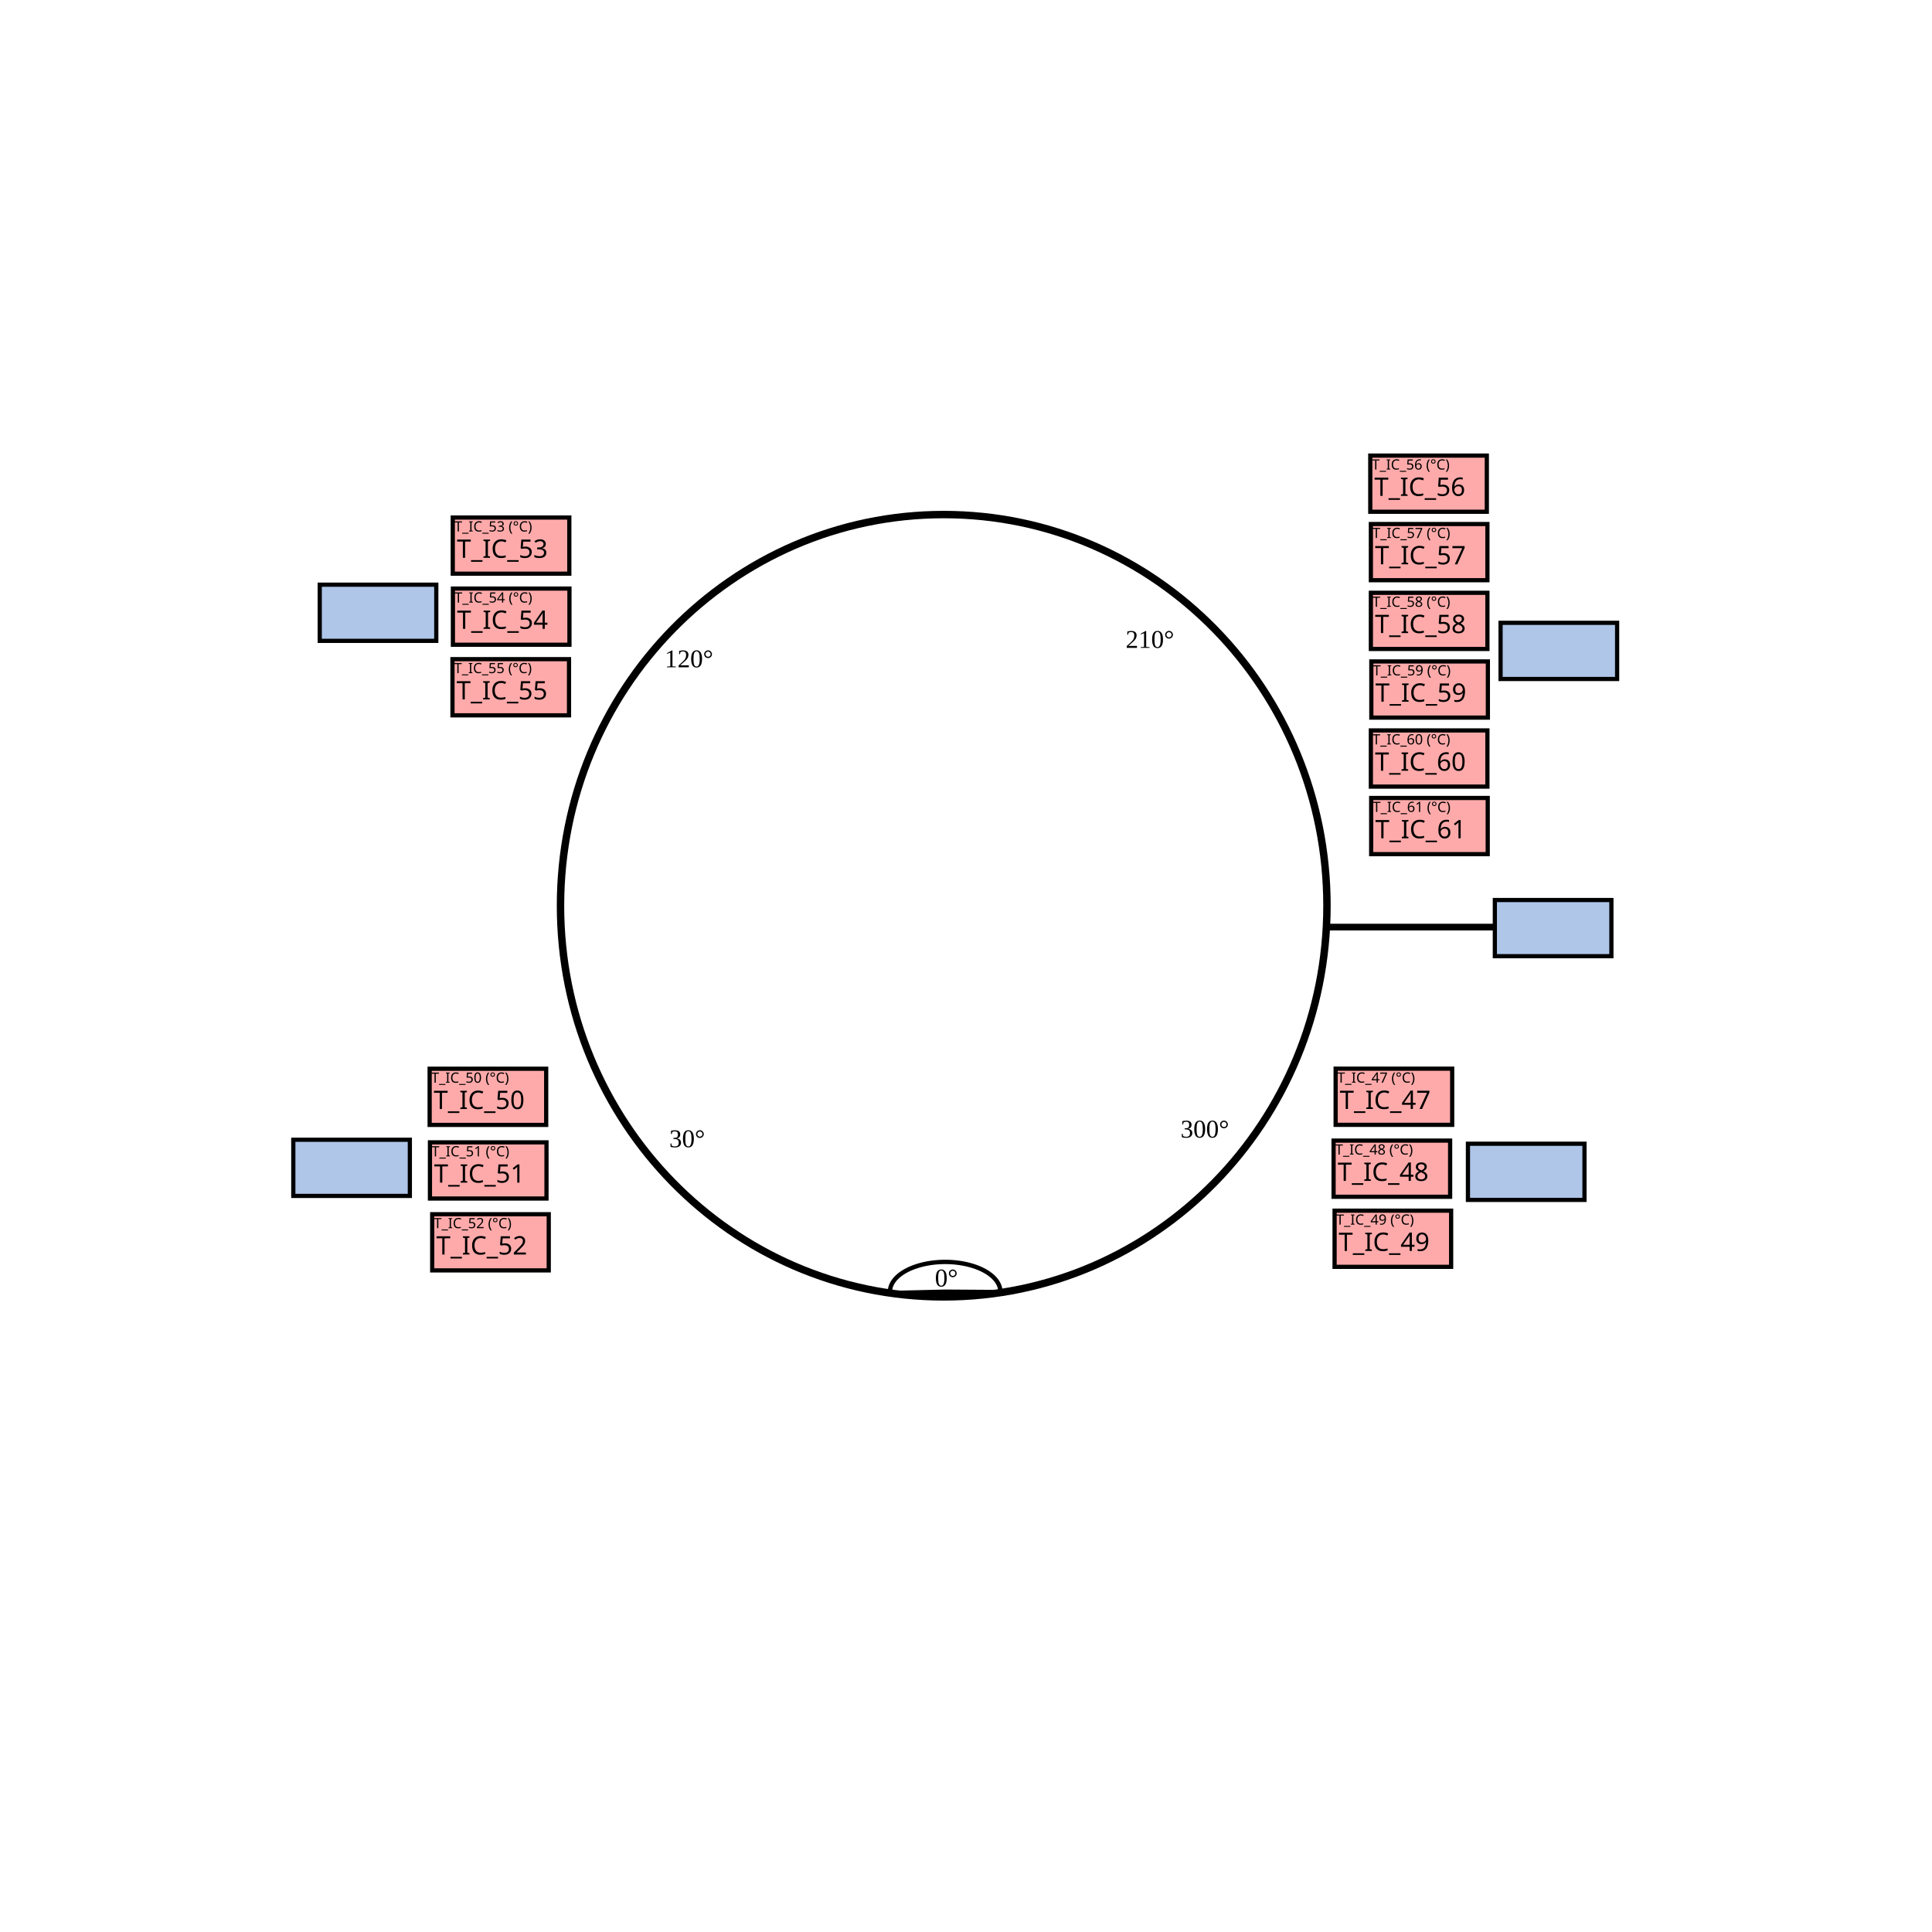
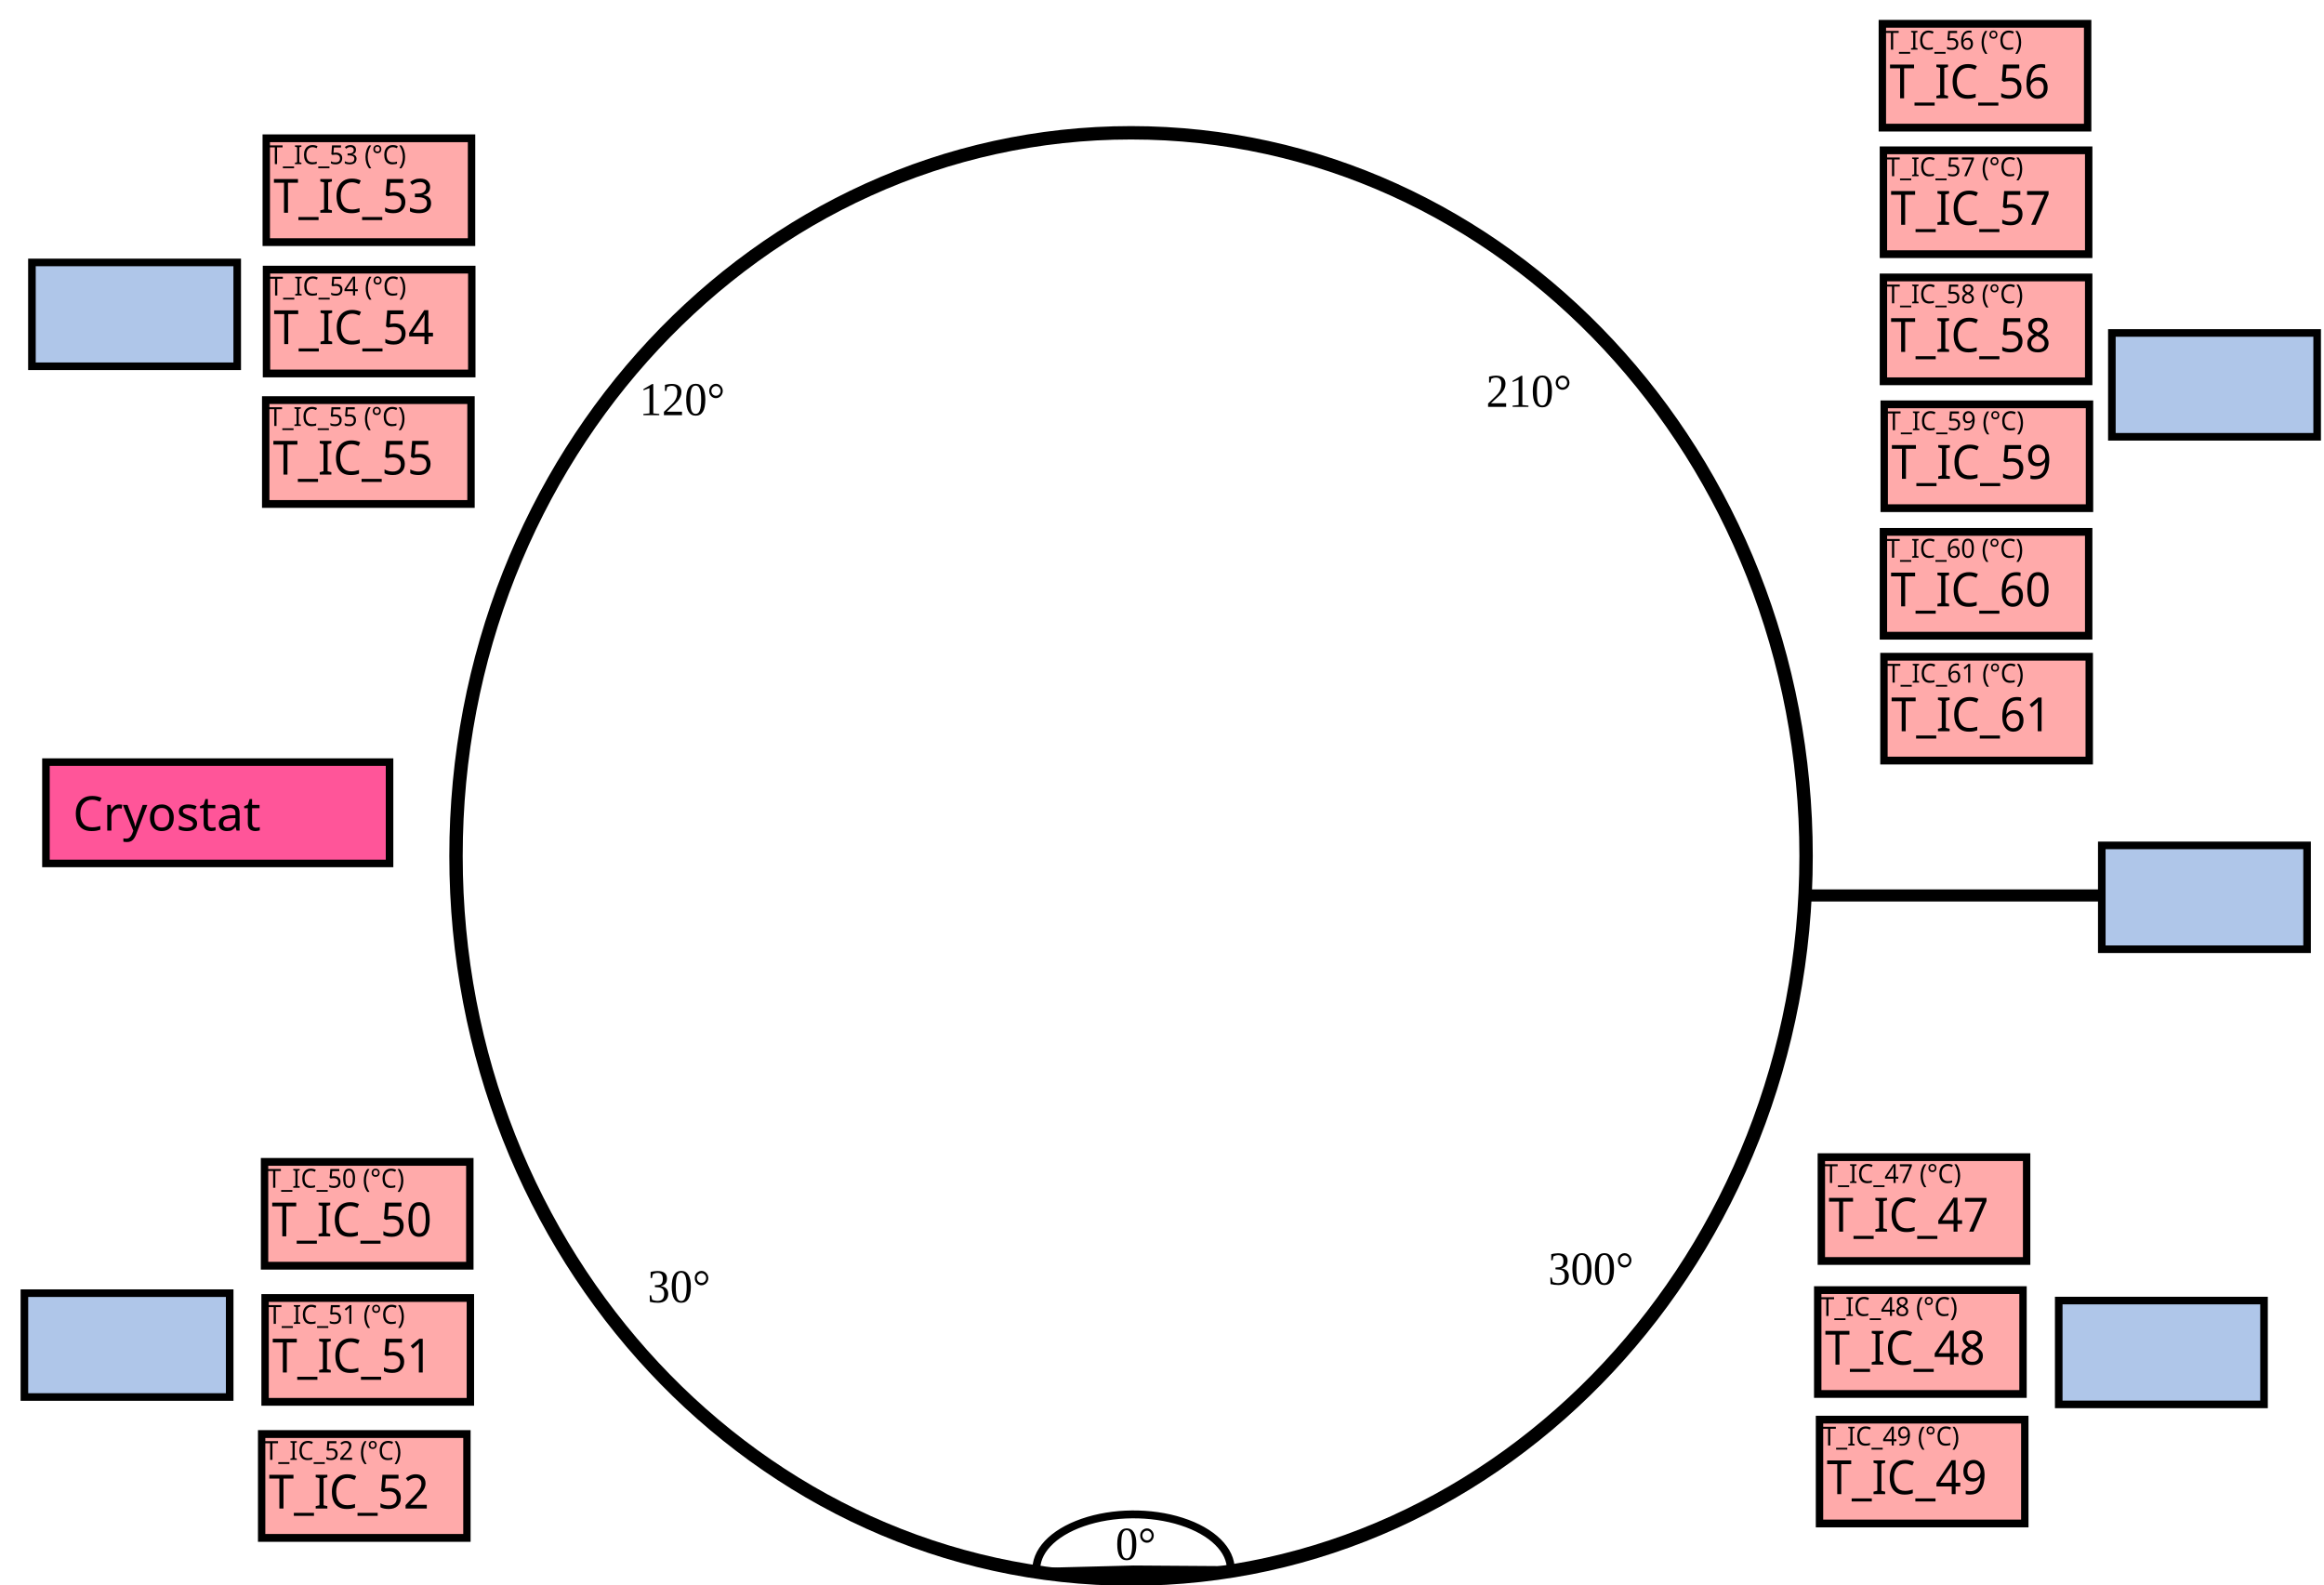
- <svg xmlns="http://www.w3.org/2000/svg" width="480mm" height="480mm" viewBox="0 0 480 480" version="1.1" id="svg1">
+ <svg xmlns="http://www.w3.org/2000/svg" width="308mm" height="210mm" viewBox="0 0 308 210" version="1.1" id="svg1">
  <defs id="defs1" />
  <g id="layer1">
-     <g id="g66017-7" transform="translate(127.8854,213.8472)">
+     <g id="g66017-7" transform="matrix(0.9395979,0,0,0.9861002,49.75271,102.4125)">
      <rect style="fill:#ffaaaa;stroke:#000000;stroke-width:1.044;stroke-miterlimit:4;stroke-dasharray:none;stroke-opacity:1" id="rect66007-0" width="28.956" height="13.956" x="203.949" y="51.659" />
      <text xml:space="preserve" style="font-style:normal;font-weight:normal;font-size:3.528px;line-height:1.25;font-family:sans-serif;fill:#000000;fill-opacity:1;stroke:none;stroke-width:0.265" x="204.333" y="55.13" id="text66011-3">
        <tspan id="tspan66009-9" style="font-size:3.528px;stroke-width:0.265" x="204.333" y="55.13">T_IC_47 (°C)</tspan>
      </text>
      <text xml:space="preserve" style="font-style:normal;font-weight:normal;font-size:6.35px;line-height:1.25;font-family:sans-serif;fill:#000000;fill-opacity:1;stroke:none;stroke-width:0.265" x="204.97" y="61.667" id="text66015-8">
        <tspan id="value_T_IC_47" style="font-size:6.35px;stroke-width:0.265" x="204.97" y="61.667">T_IC_47</tspan>
        <tspan style="font-size:6.35px;stroke-width:0.265" x="204.97" y="69.605" id="tspan1" />
      </text>
    </g>
-     <g id="g66017-7-0" transform="translate(127.375,231.7184)">
+     <g id="g66017-7-0" transform="matrix(0.9395979,0,0,0.9861002,49.27316,120.0353)">
      <rect style="fill:#ffaaaa;stroke:#000000;stroke-width:1.044;stroke-miterlimit:4;stroke-dasharray:none;stroke-opacity:1" id="rect66007-0-0" width="28.956" height="13.956" x="203.949" y="51.659" />
      <text xml:space="preserve" style="font-style:normal;font-weight:normal;font-size:3.528px;line-height:1.25;font-family:sans-serif;fill:#000000;fill-opacity:1;stroke:none;stroke-width:0.265" x="204.333" y="55.13" id="text66011-3-3">
        <tspan style="font-size:3.528px;stroke-width:0.265" x="204.333" y="55.13" id="tspan6">T_IC_48 (°C)</tspan>
      </text>
      <text xml:space="preserve" style="font-style:normal;font-weight:normal;font-size:6.35px;line-height:1.25;font-family:sans-serif;fill:#000000;fill-opacity:1;stroke:none;stroke-width:0.265" x="204.97" y="61.667" id="text66015-8-3">
        <tspan id="value_T_IC_48" style="font-size:6.35px;stroke-width:0.265" x="204.97" y="61.667">T_IC_48</tspan>
        <tspan style="font-size:6.35px;stroke-width:0.265" x="204.97" y="69.605" id="tspan1-0" />
      </text>
    </g>
-     <ellipse style="opacity:1;fill:none;stroke:#000000;stroke-width:1.844;stroke-dasharray:none;stroke-opacity:1" id="path5" ry="97.184" rx="95.213" cy="225.023" cx="234.468" />
-     <text xml:space="preserve" style="font-size:6.35px;fill:#000000;stroke-width:0.265" x="293.302" y="282.628" id="text4-8-8">
-       <tspan id="tspan4-3-6" style="font-size:6.35px;stroke-width:0.265" x="293.302" y="282.628">300°</tspan>
+     <ellipse style="opacity:1;fill:none;stroke:#000000;stroke-width:1.775;stroke-dasharray:none;stroke-opacity:1" id="path5" ry="95.834" rx="89.462" cy="113.433" cx="149.898" />
+     <text xml:space="preserve" style="font-size:6.112px;fill:#000000;stroke-width:0.255" x="210.193" y="166.175" id="text4-8-8" transform="scale(0.9761364,1.024447)">
+       <tspan id="tspan4-3-6" style="font-size:6.112px;stroke-width:0.255" x="210.193" y="166.175">300°</tspan>
    </text>
-     <g id="g66017-7-2" transform="translate(127.6252,249.1259)">
+     <g id="g66017-7-2" transform="matrix(0.9395979,0,0,0.9861002,49.50826,137.2009)">
      <rect style="fill:#ffaaaa;stroke:#000000;stroke-width:1.044;stroke-miterlimit:4;stroke-dasharray:none;stroke-opacity:1" id="rect66007-0-4" width="28.956" height="13.956" x="203.949" y="51.659" />
      <text xml:space="preserve" style="font-style:normal;font-weight:normal;font-size:3.528px;line-height:1.25;font-family:sans-serif;fill:#000000;fill-opacity:1;stroke:none;stroke-width:0.265" x="204.333" y="55.13" id="text66011-3-9">
        <tspan id="tspan66009-9-2" style="font-size:3.528px;stroke-width:0.265" x="204.333" y="55.13">T_IC_49 (°C)</tspan>
      </text>
      <text xml:space="preserve" style="font-style:normal;font-weight:normal;font-size:6.35px;line-height:1.25;font-family:sans-serif;fill:#000000;fill-opacity:1;stroke:none;stroke-width:0.265" x="204.97" y="61.667" id="text66015-8-9">
        <tspan id="value_T_IC_49" style="font-size:6.35px;stroke-width:0.265" x="204.97" y="61.667">T_IC_49</tspan>
        <tspan style="font-size:6.35px;stroke-width:0.265" x="204.97" y="69.605" id="tspan1-09" />
      </text>
    </g>
-     <g id="g66017-7-00" transform="translate(-97.2066,213.8648)">
+     <g id="g66017-7-00" transform="matrix(0.9395979,0,0,0.9861002,-156.5703,103.0403)">
      <rect style="fill:#ffaaaa;stroke:#000000;stroke-width:1.044;stroke-miterlimit:4;stroke-dasharray:none;stroke-opacity:1" id="rect66007-0-9" width="28.956" height="13.956" x="203.949" y="51.659" />
      <text xml:space="preserve" style="font-style:normal;font-weight:normal;font-size:3.528px;line-height:1.25;font-family:sans-serif;fill:#000000;fill-opacity:1;stroke:none;stroke-width:0.265" x="204.333" y="55.13" id="text66011-3-5">
        <tspan id="tspan66009-9-6" style="font-size:3.528px;stroke-width:0.265" x="204.333" y="55.13">T_IC_50 (°C)</tspan>
      </text>
      <text xml:space="preserve" style="font-style:normal;font-weight:normal;font-size:6.35px;line-height:1.25;font-family:sans-serif;fill:#000000;fill-opacity:1;stroke:none;stroke-width:0.265" x="204.97" y="61.667" id="text66015-8-2">
        <tspan id="value_T_IC_50" style="font-size:6.35px;stroke-width:0.265" x="204.97" y="61.667">T_IC_50</tspan>
        <tspan style="font-size:6.35px;stroke-width:0.265" x="204.97" y="69.605" id="tspan1-5" />
      </text>
    </g>
-     <g id="g66017-7-9" transform="translate(-97.12948,232.1569)">
+     <g id="g66017-7-9" transform="matrix(0.9395979,0,0,0.9861002,-156.4978,121.0781)">
      <rect style="fill:#ffaaaa;stroke:#000000;stroke-width:1.044;stroke-miterlimit:4;stroke-dasharray:none;stroke-opacity:1" id="rect66007-0-05" width="28.956" height="13.956" x="203.949" y="51.659" />
      <text xml:space="preserve" style="font-style:normal;font-weight:normal;font-size:3.528px;line-height:1.25;font-family:sans-serif;fill:#000000;fill-opacity:1;stroke:none;stroke-width:0.265" x="204.333" y="55.13" id="text66011-3-6">
        <tspan id="tspan66009-9-3" style="font-size:3.528px;stroke-width:0.265" x="204.333" y="55.13">T_IC_51 (°C)</tspan>
      </text>
      <text xml:space="preserve" style="font-style:normal;font-weight:normal;font-size:6.35px;line-height:1.25;font-family:sans-serif;fill:#000000;fill-opacity:1;stroke:none;stroke-width:0.265" x="204.97" y="61.667" id="text66015-8-6">
        <tspan id="value_T_IC_51" style="font-size:6.35px;stroke-width:0.265" x="204.97" y="61.667">T_IC_51</tspan>
        <tspan style="font-size:6.35px;stroke-width:0.265" x="204.97" y="69.605" id="tspan2" />
        <tspan style="font-size:6.35px;stroke-width:0.265" x="204.97" y="77.542" id="tspan1-08" />
      </text>
    </g>
-     <g id="g66017-7-6" transform="translate(-96.56976,250.0103)">
-       <rect style="fill:#ffaaaa;stroke:#000000;stroke-width:1.044;stroke-miterlimit:4;stroke-dasharray:none;stroke-opacity:1" id="rect66007-0-46" width="28.956" height="13.956" x="203.949" y="51.659" />
-       <text xml:space="preserve" style="font-style:normal;font-weight:normal;font-size:3.528px;line-height:1.25;font-family:sans-serif;fill:#000000;fill-opacity:1;stroke:none;stroke-width:0.265" x="204.333" y="55.13" id="text66011-3-4">
-         <tspan id="tspan66009-9-38" style="font-size:3.528px;stroke-width:0.265" x="204.333" y="55.13">T_IC_52 (°C)</tspan>
-       </text>
-       <text xml:space="preserve" style="font-style:normal;font-weight:normal;font-size:6.35px;line-height:1.25;font-family:sans-serif;fill:#000000;fill-opacity:1;stroke:none;stroke-width:0.265" x="204.97" y="61.667" id="text66015-8-4">
-         <tspan style="font-size:6.35px;stroke-width:0.265" x="204.97" y="61.667" id="tspan3">T_IC_52</tspan>
-         <tspan style="font-size:6.35px;stroke-width:0.265" x="204.97" y="69.605" id="tspan1-093" />
-       </text>
-     </g>
-     <g id="g66017-7-29" transform="translate(-91.45922,76.91723)">
+     <g id="g66017-7-6" transform="translate(-96.56976,250.0103)" />
+     <g id="g66017-7-29" transform="matrix(0.9395979,0,0,0.9861002,-156.343,-32.61419)">
      <rect style="fill:#ffaaaa;stroke:#000000;stroke-width:1.044;stroke-miterlimit:4;stroke-dasharray:none;stroke-opacity:1" id="rect66007-0-7" width="28.956" height="13.956" x="203.949" y="51.659" />
      <text xml:space="preserve" style="font-style:normal;font-weight:normal;font-size:3.528px;line-height:1.25;font-family:sans-serif;fill:#000000;fill-opacity:1;stroke:none;stroke-width:0.265" x="204.333" y="55.13" id="text66011-3-56">
        <tspan id="tspan66009-9-5" style="font-size:3.528px;stroke-width:0.265" x="204.333" y="55.13">T_IC_53 (°C)</tspan>
      </text>
      <text xml:space="preserve" style="font-style:normal;font-weight:normal;font-size:6.35px;line-height:1.25;font-family:sans-serif;fill:#000000;fill-opacity:1;stroke:none;stroke-width:0.265" x="204.97" y="61.667" id="text66015-8-30">
        <tspan id="value_T_IC_53" style="font-size:6.35px;stroke-width:0.265" x="204.97" y="61.667">T_IC_53</tspan>
        <tspan style="font-size:6.35px;stroke-width:0.265" x="204.97" y="69.605" id="tspan1-8" />
      </text>
    </g>
-     <g id="g66017-7-4" transform="translate(-91.42599,94.56987)">
+     <g id="g66017-7-4" transform="matrix(0.9395979,0,0,0.9861002,-156.3118,-15.20692)">
      <rect style="fill:#ffaaaa;stroke:#000000;stroke-width:1.044;stroke-miterlimit:4;stroke-dasharray:none;stroke-opacity:1" id="rect66007-0-2" width="28.956" height="13.956" x="203.949" y="51.659" />
      <text xml:space="preserve" style="font-style:normal;font-weight:normal;font-size:3.528px;line-height:1.25;font-family:sans-serif;fill:#000000;fill-opacity:1;stroke:none;stroke-width:0.265" x="204.333" y="55.13" id="text66011-3-1">
        <tspan id="tspan66009-9-9" style="font-size:3.528px;stroke-width:0.265" x="204.333" y="55.13">T_IC_54 (°C)</tspan>
      </text>
      <text xml:space="preserve" style="font-style:normal;font-weight:normal;font-size:6.35px;line-height:1.25;font-family:sans-serif;fill:#000000;fill-opacity:1;stroke:none;stroke-width:0.265" x="204.97" y="61.667" id="text66015-8-24">
        <tspan id="value_T_IC_54" style="font-size:6.35px;stroke-width:0.265" x="204.97" y="61.667">T_IC_54</tspan>
        <tspan style="font-size:6.35px;stroke-width:0.265" x="204.97" y="69.605" id="tspan1-86" />
      </text>
    </g>
-     <g id="g66017-7-3" transform="translate(-91.53634,112.1068)">
+     <g id="g66017-7-3" transform="matrix(0.9395979,0,0,0.9861002,-156.4154,2.086273)">
      <rect style="fill:#ffaaaa;stroke:#000000;stroke-width:1.044;stroke-miterlimit:4;stroke-dasharray:none;stroke-opacity:1" id="rect66007-0-97" width="28.956" height="13.956" x="203.949" y="51.659" />
      <text xml:space="preserve" style="font-style:normal;font-weight:normal;font-size:3.528px;line-height:1.25;font-family:sans-serif;fill:#000000;fill-opacity:1;stroke:none;stroke-width:0.265" x="204.333" y="55.13" id="text66011-3-37">
        <tspan id="tspan66009-9-50" style="font-size:3.528px;stroke-width:0.265" x="204.333" y="55.13">T_IC_55 (°C)</tspan>
      </text>
      <text xml:space="preserve" style="font-style:normal;font-weight:normal;font-size:6.35px;line-height:1.25;font-family:sans-serif;fill:#000000;fill-opacity:1;stroke:none;stroke-width:0.265" x="204.97" y="61.667" id="text66015-8-21">
        <tspan id="value_T_IC_55" style="font-size:6.35px;stroke-width:0.265" x="204.97" y="61.667">T_IC_55</tspan>
        <tspan style="font-size:6.35px;stroke-width:0.265" x="204.97" y="69.605" id="tspan1-1" />
      </text>
    </g>
-     <g id="g66017-7-29-2" transform="translate(136.491,61.5298)">
+     <g id="g66017-7-29-2" transform="matrix(0.9395979,0,0,0.9861002,57.83855,-47.78773)">
      <rect style="fill:#ffaaaa;stroke:#000000;stroke-width:1.044;stroke-miterlimit:4;stroke-dasharray:none;stroke-opacity:1" id="rect66007-0-7-3" width="28.956" height="13.956" x="203.949" y="51.659" />
      <text xml:space="preserve" style="font-style:normal;font-weight:normal;font-size:3.528px;line-height:1.25;font-family:sans-serif;fill:#000000;fill-opacity:1;stroke:none;stroke-width:0.265" x="204.333" y="55.13" id="text66011-3-56-3">
        <tspan id="tspan66009-9-5-7" style="font-size:3.528px;stroke-width:0.265" x="204.333" y="55.13">T_IC_56 (°C)</tspan>
      </text>
      <text xml:space="preserve" style="font-style:normal;font-weight:normal;font-size:6.35px;line-height:1.25;font-family:sans-serif;fill:#000000;fill-opacity:1;stroke:none;stroke-width:0.265" x="204.97" y="61.667" id="text66015-8-30-0">
        <tspan id="value_T_IC_56" style="font-size:6.35px;stroke-width:0.265" x="204.97" y="61.667">T_IC_56</tspan>
        <tspan style="font-size:6.35px;stroke-width:0.265" x="204.97" y="69.605" id="tspan1-8-1" />
      </text>
    </g>
-     <g id="g66017-7-29-0" transform="translate(136.6397,78.53535)">
+     <g id="g66017-7-29-0" transform="matrix(0.9395979,0,0,0.9861002,57.97827,-31.01856)">
      <rect style="fill:#ffaaaa;stroke:#000000;stroke-width:1.044;stroke-miterlimit:4;stroke-dasharray:none;stroke-opacity:1" id="rect66007-0-7-38" width="28.956" height="13.956" x="203.949" y="51.659" />
      <text xml:space="preserve" style="font-style:normal;font-weight:normal;font-size:3.528px;line-height:1.25;font-family:sans-serif;fill:#000000;fill-opacity:1;stroke:none;stroke-width:0.265" x="204.333" y="55.13" id="text66011-3-56-36">
        <tspan id="tspan66009-9-5-0" style="font-size:3.528px;stroke-width:0.265" x="204.333" y="55.13">T_IC_57 (°C)</tspan>
      </text>
      <text xml:space="preserve" style="font-style:normal;font-weight:normal;font-size:6.35px;line-height:1.25;font-family:sans-serif;fill:#000000;fill-opacity:1;stroke:none;stroke-width:0.265" x="204.97" y="61.667" id="text66015-8-30-4">
        <tspan id="value_T_IC_57" style="font-size:6.35px;stroke-width:0.265" x="204.97" y="61.667">T_IC_57</tspan>
        <tspan style="font-size:6.35px;stroke-width:0.265" x="204.97" y="69.605" id="tspan1-8-2" />
      </text>
    </g>
-     <g id="g66017-7-29-9" transform="translate(136.6397,95.61956)">
+     <g id="g66017-7-29-9" transform="matrix(0.9395979,0,0,0.9861002,57.97827,-14.17182)">
      <rect style="fill:#ffaaaa;stroke:#000000;stroke-width:1.044;stroke-miterlimit:4;stroke-dasharray:none;stroke-opacity:1" id="rect66007-0-7-1" width="28.956" height="13.956" x="203.949" y="51.659" />
      <text xml:space="preserve" style="font-style:normal;font-weight:normal;font-size:3.528px;line-height:1.25;font-family:sans-serif;fill:#000000;fill-opacity:1;stroke:none;stroke-width:0.265" x="204.333" y="55.13" id="text66011-3-56-0">
        <tspan id="tspan66009-9-5-9" style="font-size:3.528px;stroke-width:0.265" x="204.333" y="55.13">T_IC_58 (°C)</tspan>
      </text>
      <text xml:space="preserve" style="font-style:normal;font-weight:normal;font-size:6.35px;line-height:1.25;font-family:sans-serif;fill:#000000;fill-opacity:1;stroke:none;stroke-width:0.265" x="204.97" y="61.667" id="text66015-8-30-3">
        <tspan id="value_T_IC_58" style="font-size:6.35px;stroke-width:0.265" x="204.97" y="61.667">T_IC_58</tspan>
        <tspan style="font-size:6.35px;stroke-width:0.265" x="204.97" y="69.605" id="tspan1-8-3" />
      </text>
    </g>
-     <text xml:space="preserve" style="font-size:6.35px;fill:#000000;stroke-width:0.265" x="166.27" y="285.015" id="text4">
-       <tspan id="tspan4" style="font-size:6.35px;stroke-width:0.265" x="166.27" y="285.015">30°</tspan>
+     <text xml:space="preserve" style="font-size:6.112px;fill:#000000;stroke-width:0.255" x="87.916" y="168.472" id="text4" transform="scale(0.9761364,1.024447)">
+       <tspan id="tspan4" style="font-size:6.112px;stroke-width:0.255" x="87.916" y="168.472">30°</tspan>
    </text>
    <text xml:space="preserve" style="font-size:3.175px;fill:#000000;stroke-width:0.265" x="408.815" y="171.972" id="text5">
      <tspan id="tspan5" style="stroke-width:0.265" x="408.815" y="171.972" />
      <tspan style="stroke-width:0.265" id="tspan7" x="408.815" y="175.941" />
    </text>
-     <text xml:space="preserve" style="font-size:6.35px;fill:#000000;stroke-width:0.265" x="165.132" y="165.791" id="text4-1">
-       <tspan id="tspan4-1" style="font-size:6.35px;stroke-width:0.265" x="165.132" y="165.791">120°</tspan>
+     <text xml:space="preserve" style="font-size:6.112px;fill:#000000;stroke-width:0.255" x="86.821" y="53.712" id="text4-1" transform="scale(0.9761364,1.024447)">
+       <tspan id="tspan4-1" style="font-size:6.112px;stroke-width:0.255" x="86.821" y="53.712">120°</tspan>
    </text>
-     <g id="g1" transform="translate(-39.90833,2.48478)">
+     <g id="g1" transform="matrix(0.9395979,0,0,0.9861002,-103.3077,-102.3494)">
      <text xml:space="preserve" style="font-size:6.35px;fill:#000000;stroke-width:0.265" x="319.564" y="158.476" id="text4-8">
        <tspan id="tspan4-3" style="font-size:6.35px;stroke-width:0.265" x="319.564" y="158.476">210°</tspan>
      </text>
    </g>
    <text xml:space="preserve" style="font-size:6.35px;fill:#000000;stroke-width:0.265" x="141.061" y="283.863" id="text8">
      <tspan id="tspan8" style="stroke-width:0.265" x="141.061" y="283.863" />
    </text>
-     <path style="fill:none;stroke:#000000;stroke-width:1.082;stroke-dasharray:none;stroke-opacity:1" id="path9" d="m 221.119,321.25 a 13.719,7.4 0 0 1 6.54,-6.642 13.719,7.4 0 0 1 13.942,-0.123 13.719,7.4 0 0 1 6.941,6.523 l -13.718,-0.089 z" />
-     <text xml:space="preserve" style="font-size:6.35px;fill:#000000;stroke-width:0.265" x="232.279" y="319.618" id="text4-8-6">
-       <tspan id="tspan4-3-66" style="font-size:6.35px;stroke-width:0.265" x="232.279" y="319.618">0°</tspan>
+     <path style="fill:none;stroke:#000000;stroke-width:1.042;stroke-dasharray:none;stroke-opacity:1" id="path9" d="m 137.355,208.322 a 12.89,7.297 0 0 1 6.145,-6.55 12.89,7.297 0 0 1 13.1,-0.122 12.89,7.297 0 0 1 6.522,6.432 l -12.889,-0.088 z" />
+     <text xml:space="preserve" style="font-size:6.112px;fill:#000000;stroke-width:0.255" x="151.455" y="201.781" id="text4-8-6" transform="scale(0.9761364,1.024447)">
+       <tspan id="tspan4-3-66" style="font-size:6.112px;stroke-width:0.255" x="151.455" y="201.781">0°</tspan>
    </text>
-     <g id="g66017-7-29-9-5" transform="translate(136.7527,112.6726)">
+     <g id="g66017-7-29-9-5" transform="matrix(0.9395979,0,0,0.9861002,58.08443,2.644163)">
      <rect style="fill:#ffaaaa;stroke:#000000;stroke-width:1.044;stroke-miterlimit:4;stroke-dasharray:none;stroke-opacity:1" id="rect66007-0-7-1-7" width="28.956" height="13.956" x="203.949" y="51.659" />
      <text xml:space="preserve" style="font-style:normal;font-weight:normal;font-size:3.528px;line-height:1.25;font-family:sans-serif;fill:#000000;fill-opacity:1;stroke:none;stroke-width:0.265" x="204.333" y="55.13" id="text66011-3-56-0-9">
        <tspan id="tspan66009-9-5-9-8" style="font-size:3.528px;stroke-width:0.265" x="204.333" y="55.13">T_IC_59 (°C)</tspan>
      </text>
      <text xml:space="preserve" style="font-style:normal;font-weight:normal;font-size:6.35px;line-height:1.25;font-family:sans-serif;fill:#000000;fill-opacity:1;stroke:none;stroke-width:0.265" x="204.97" y="61.667" id="text66015-8-30-3-4">
        <tspan id="value_T_IC_59" style="font-size:6.35px;stroke-width:0.265" x="204.97" y="61.667">T_IC_59</tspan>
        <tspan style="font-size:6.35px;stroke-width:0.265" x="204.97" y="69.605" id="tspan1-8-3-8" />
      </text>
    </g>
-     <g id="g66017-7-29-9-0" transform="translate(136.6391,129.8137)">
+     <g id="g66017-7-29-9-0" transform="matrix(0.9395979,0,0,0.9861002,57.97772,19.54702)">
      <rect style="fill:#ffaaaa;stroke:#000000;stroke-width:1.044;stroke-miterlimit:4;stroke-dasharray:none;stroke-opacity:1" id="rect66007-0-7-1-4" width="28.956" height="13.956" x="203.949" y="51.659" />
      <text xml:space="preserve" style="font-style:normal;font-weight:normal;font-size:3.528px;line-height:1.25;font-family:sans-serif;fill:#000000;fill-opacity:1;stroke:none;stroke-width:0.265" x="204.333" y="55.13" id="text66011-3-56-0-0">
        <tspan id="tspan66009-9-5-9-6" style="font-size:3.528px;stroke-width:0.265" x="204.333" y="55.13">T_IC_60 (°C)</tspan>
      </text>
      <text xml:space="preserve" style="font-style:normal;font-weight:normal;font-size:6.35px;line-height:1.25;font-family:sans-serif;fill:#000000;fill-opacity:1;stroke:none;stroke-width:0.265" x="204.97" y="61.667" id="text66015-8-30-3-5">
-         <tspan id="tspan73" style="font-size:6.35px;stroke-width:0.265" x="204.97" y="61.667">T_IC_60</tspan>
+         <tspan id="value_T_IC_60" style="font-size:6.35px;stroke-width:0.265" x="204.97" y="61.667">T_IC_60</tspan>
        <tspan style="font-size:6.35px;stroke-width:0.265" x="204.97" y="69.605" id="tspan1-8-3-85" />
      </text>
    </g>
-     <g id="g66017-7-29-9-7" transform="translate(136.7153,146.5947)">
+     <g id="g66017-7-29-9-7" transform="matrix(0.9395979,0,0,0.9861002,58.04931,36.09474)">
      <rect style="fill:#ffaaaa;stroke:#000000;stroke-width:1.044;stroke-miterlimit:4;stroke-dasharray:none;stroke-opacity:1" id="rect66007-0-7-1-5" width="28.956" height="13.956" x="203.949" y="51.659" />
      <text xml:space="preserve" style="font-style:normal;font-weight:normal;font-size:3.528px;line-height:1.25;font-family:sans-serif;fill:#000000;fill-opacity:1;stroke:none;stroke-width:0.265" x="204.333" y="55.13" id="text66011-3-56-0-5">
        <tspan id="tspan66009-9-5-9-0" style="font-size:3.528px;stroke-width:0.265" x="204.333" y="55.13">T_IC_61 (°C)</tspan>
      </text>
      <text xml:space="preserve" style="font-style:normal;font-weight:normal;font-size:6.35px;line-height:1.25;font-family:sans-serif;fill:#000000;fill-opacity:1;stroke:none;stroke-width:0.265" x="204.97" y="61.667" id="text66015-8-30-3-52">
        <tspan id="value_T_IC_61" style="font-size:6.35px;stroke-width:0.265" x="204.97" y="61.667">T_IC_61</tspan>
        <tspan style="font-size:6.35px;stroke-width:0.265" x="204.97" y="69.605" id="tspan1-8-3-7" />
      </text>
    </g>
-     <rect style="fill:#afc6e9;stroke:#000000;stroke-width:1.044;stroke-miterlimit:4;stroke-dasharray:none;stroke-opacity:1" id="sensorbox_L_IC_03" width="28.956" height="13.956" x="372.813" y="154.738" />
-     <rect style="fill:#afc6e9;stroke:#000000;stroke-width:1.044;stroke-miterlimit:4;stroke-dasharray:none;stroke-opacity:1" id="sensorbox_L_IC_04" width="28.956" height="13.956" x="364.705" y="284.157" />
-     <rect style="fill:#afc6e9;stroke:#000000;stroke-width:1.044;stroke-miterlimit:4;stroke-dasharray:none;stroke-opacity:1" id="sensorbox_L_IC_01" width="28.956" height="13.956" x="72.871" y="283.168" />
-     <rect style="fill:#afc6e9;stroke:#000000;stroke-width:1.044;stroke-miterlimit:4;stroke-dasharray:none;stroke-opacity:1" id="sensorbox_L_IC_02" width="28.956" height="13.956" x="79.438" y="145.262" />
-     <rect style="fill:#afc6e9;stroke:#000000;stroke-width:1.044;stroke-miterlimit:4;stroke-dasharray:none;stroke-opacity:1" id="sensorbox_L_IC_05" width="28.956" height="13.956" x="371.391" y="223.607" />
-     <path style="fill:none;fill-rule:evenodd;stroke:#000000;stroke-width:1.665;stroke-linecap:butt;stroke-linejoin:miter;stroke-dasharray:none;stroke-opacity:1" d="m 328.99,230.336 h 41.976" id="path73" />
+     <rect style="fill:#afc6e9;stroke:#000000;stroke-width:1.005;stroke-miterlimit:4;stroke-dasharray:none;stroke-opacity:1" id="sensorbox_L_IC_03" width="27.207" height="13.762" x="279.886" y="44.125" />
+     <rect style="fill:#afc6e9;stroke:#000000;stroke-width:1.005;stroke-miterlimit:4;stroke-dasharray:none;stroke-opacity:1" id="sensorbox_L_IC_04" width="27.207" height="13.762" x="272.844" y="172.359" />
+     <rect style="fill:#afc6e9;stroke:#000000;stroke-width:1.005;stroke-miterlimit:4;stroke-dasharray:none;stroke-opacity:1" id="sensorbox_L_IC_01" width="27.207" height="13.762" x="3.234" y="171.38" />
+     <rect style="fill:#afc6e9;stroke:#000000;stroke-width:1.005;stroke-miterlimit:4;stroke-dasharray:none;stroke-opacity:1" id="sensorbox_L_IC_02" width="27.207" height="13.762" x="4.231" y="34.78" />
+     <rect style="fill:#afc6e9;stroke:#000000;stroke-width:1.005;stroke-miterlimit:4;stroke-dasharray:none;stroke-opacity:1" id="sensorbox_L_IC_05" width="27.207" height="13.762" x="278.55" y="112.037" />
+     <path style="fill:none;fill-rule:evenodd;stroke:#000000;stroke-width:1.603;stroke-linecap:butt;stroke-linejoin:miter;stroke-dasharray:none;stroke-opacity:1" d="m 238.711,118.672 h 39.441" id="path73" />
+     <g id="g66017-7-9-8" transform="matrix(0.8837221,0,0,0.9423816,-147.4529,131.8551)">
+       <rect style="fill:#ffaaaa;stroke:#000000;stroke-width:1.102;stroke-miterlimit:4;stroke-dasharray:none;stroke-opacity:1" id="rect66007-0-05-8" width="30.786" height="14.603" x="206.092" y="61.755" />
+       <text xml:space="preserve" style="font-style:normal;font-weight:normal;font-size:3.721px;line-height:1.25;font-family:sans-serif;fill:#000000;fill-opacity:1;stroke:none;stroke-width:0.279" x="204.859" y="65.911" id="text66011-3-6-3" transform="scale(1.008013,0.9920509)">
+         <tspan id="tspan66009-9-3-8" style="font-size:3.721px;stroke-width:0.279" x="204.859" y="65.911">T_IC_52 (°C)</tspan>
+       </text>
+       <text xml:space="preserve" style="font-style:normal;font-weight:normal;font-size:6.698px;line-height:1.25;font-family:sans-serif;fill:#000000;fill-opacity:1;stroke:none;stroke-width:0.279" x="205.531" y="72.807" id="text66015-8-6-1" transform="scale(1.008013,0.9920509)">
+         <tspan id="value_T_IC_52" style="font-size:6.698px;stroke-width:0.279" x="205.531" y="72.807">T_IC_52</tspan>
+         <tspan style="font-size:6.698px;stroke-width:0.279" x="205.531" y="81.179" id="tspan2-3" />
+         <tspan style="font-size:6.698px;stroke-width:0.279" x="205.531" y="89.552" id="tspan1-08-5" />
+       </text>
+     </g>
+     <g id="link_main" class="link" transform="translate(-187.483,-92.40978)">
+       <g id="g158619-1-9">
+         <rect style="fill:#ff5599;stroke:#000000;stroke-width:1;stroke-miterlimit:4;stroke-dasharray:none;stroke-opacity:1" id="rect35972-4-5-3" width="45.538" height="13.429" x="193.572" y="193.41" />
+         <text xml:space="preserve" style="font-style:normal;font-weight:normal;font-size:6.35px;line-height:1.25;font-family:sans-serif;text-align:center;text-anchor:middle;fill:#000000;fill-opacity:1;stroke:none;stroke-width:0.265" x="216.198" y="202.488" id="text35980-9-1-8">
+           <tspan style="font-size:6.35px;text-align:center;text-anchor:middle;stroke-width:0.265" x="216.198" y="202.488" id="tspan3"> Cryostat</tspan>
+         </text>
+       </g>
+     </g>
  </g>
</svg>
